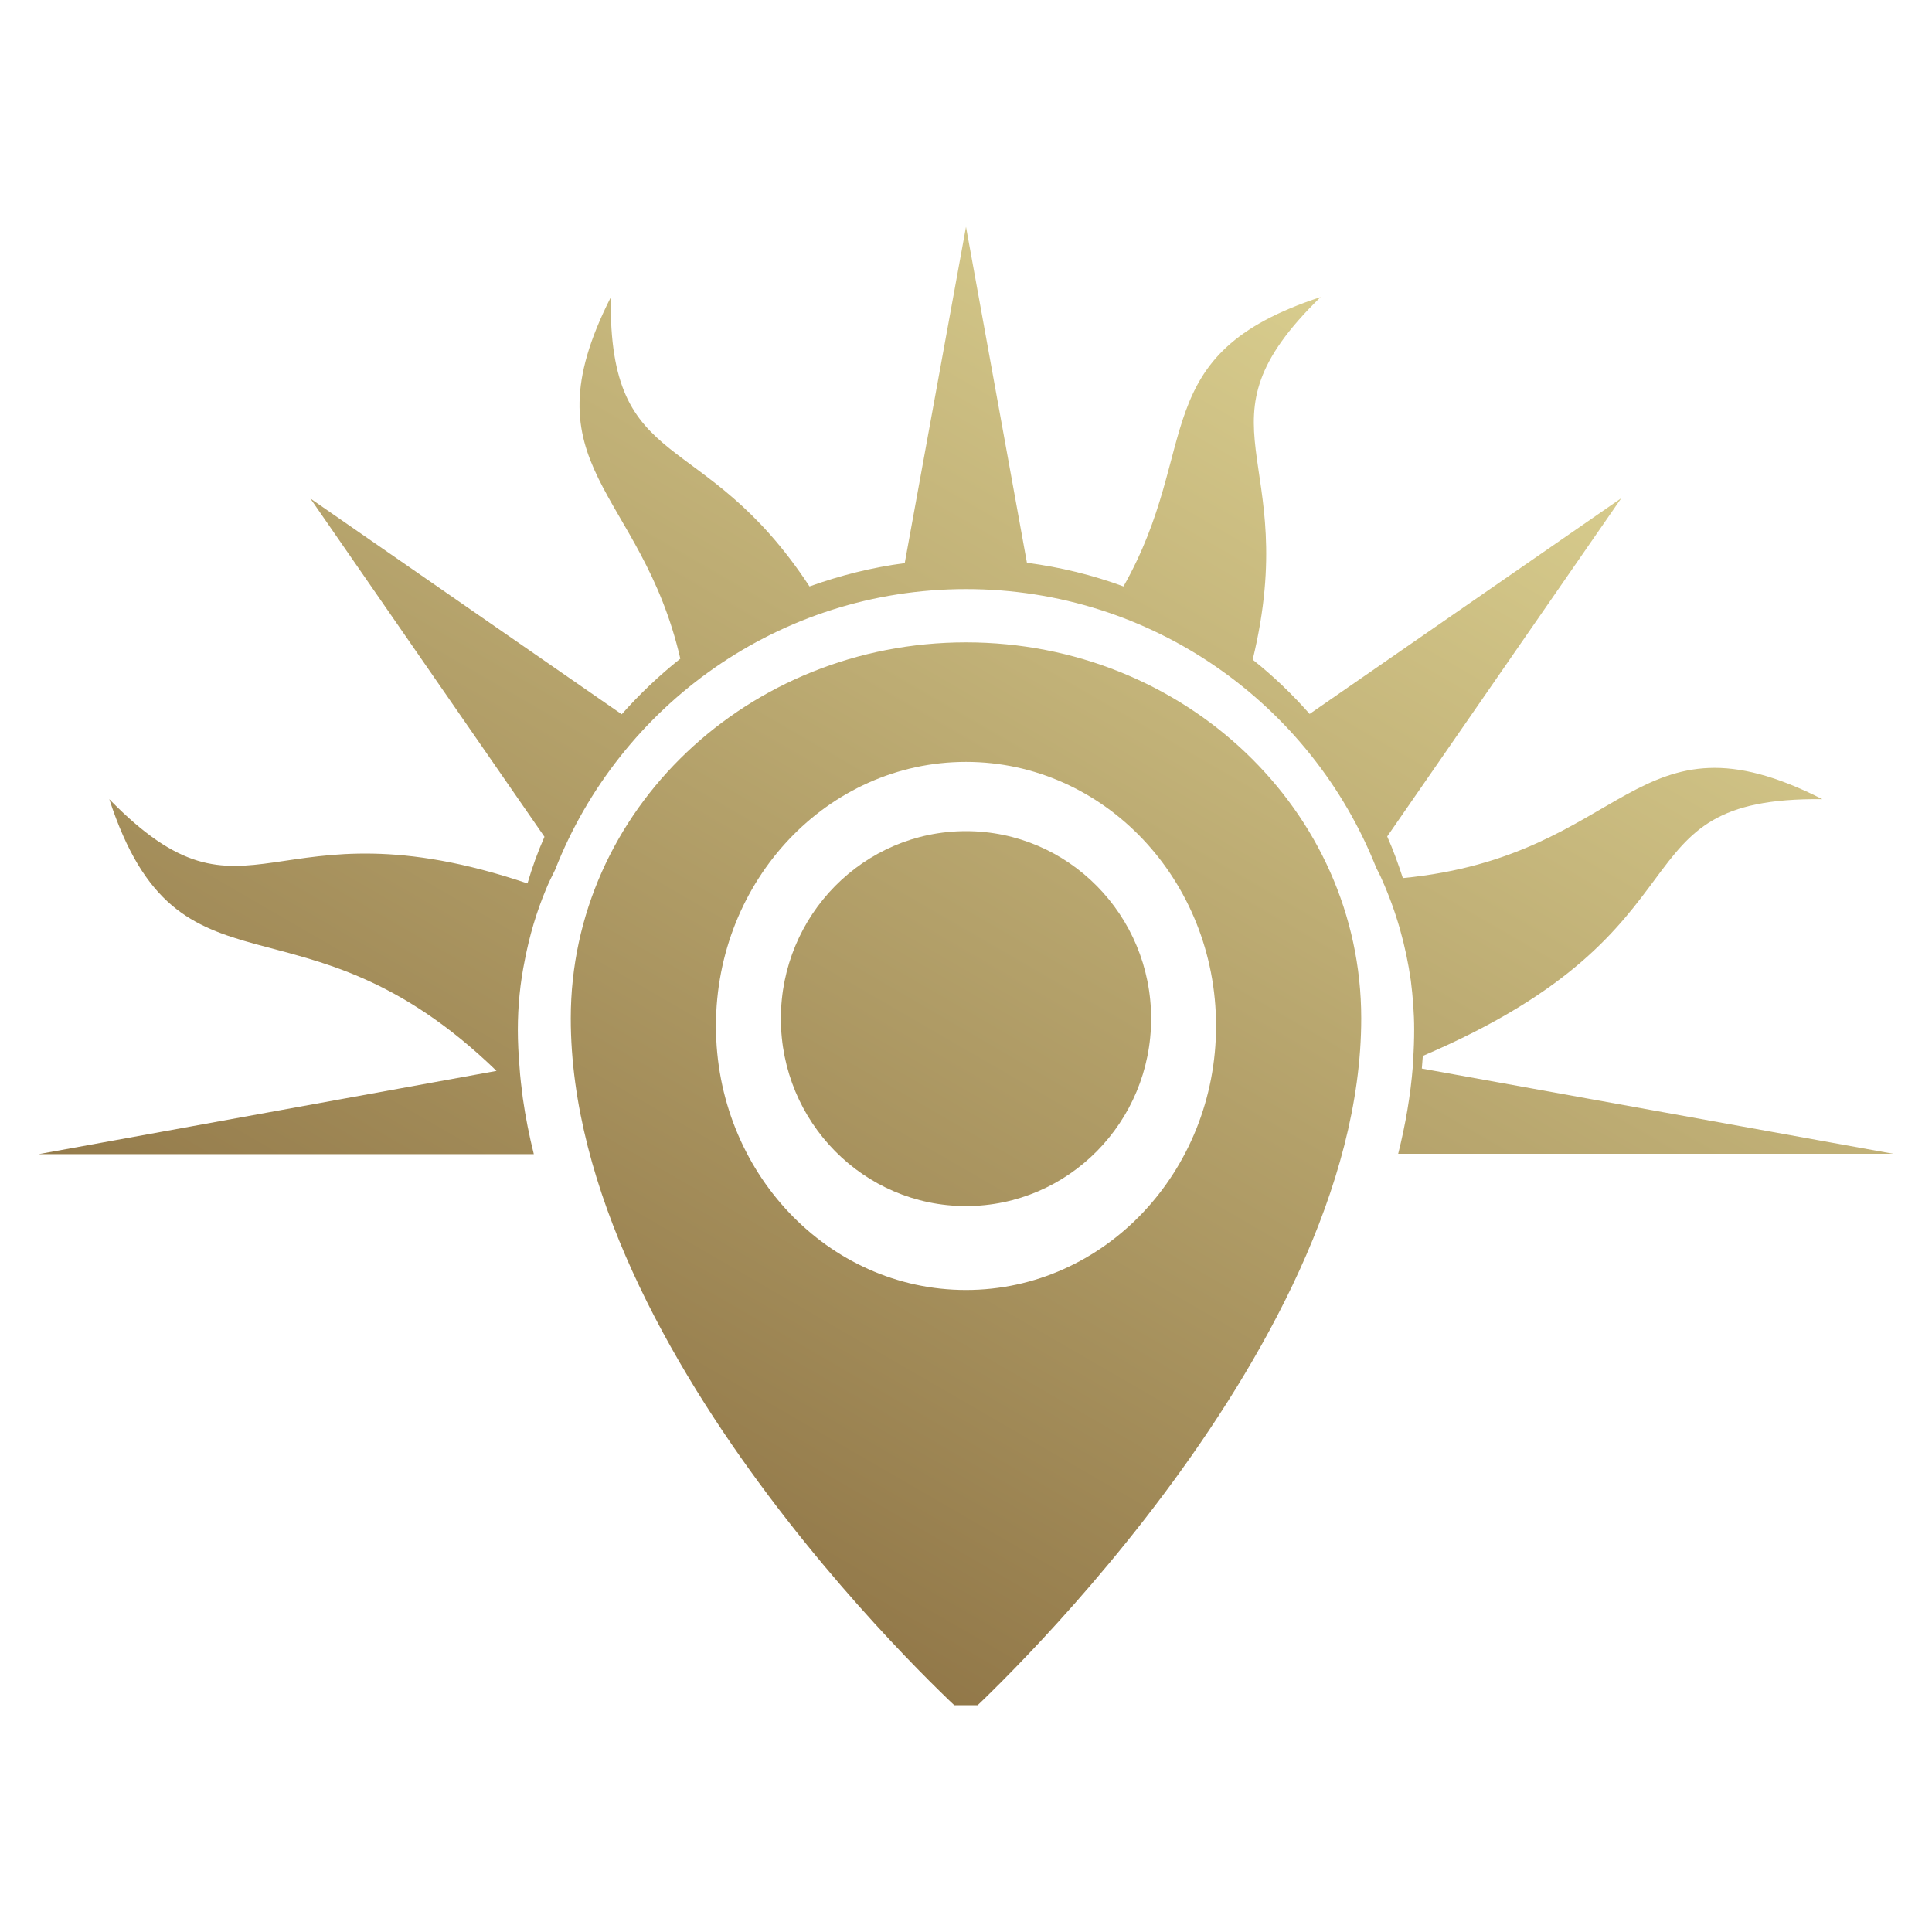
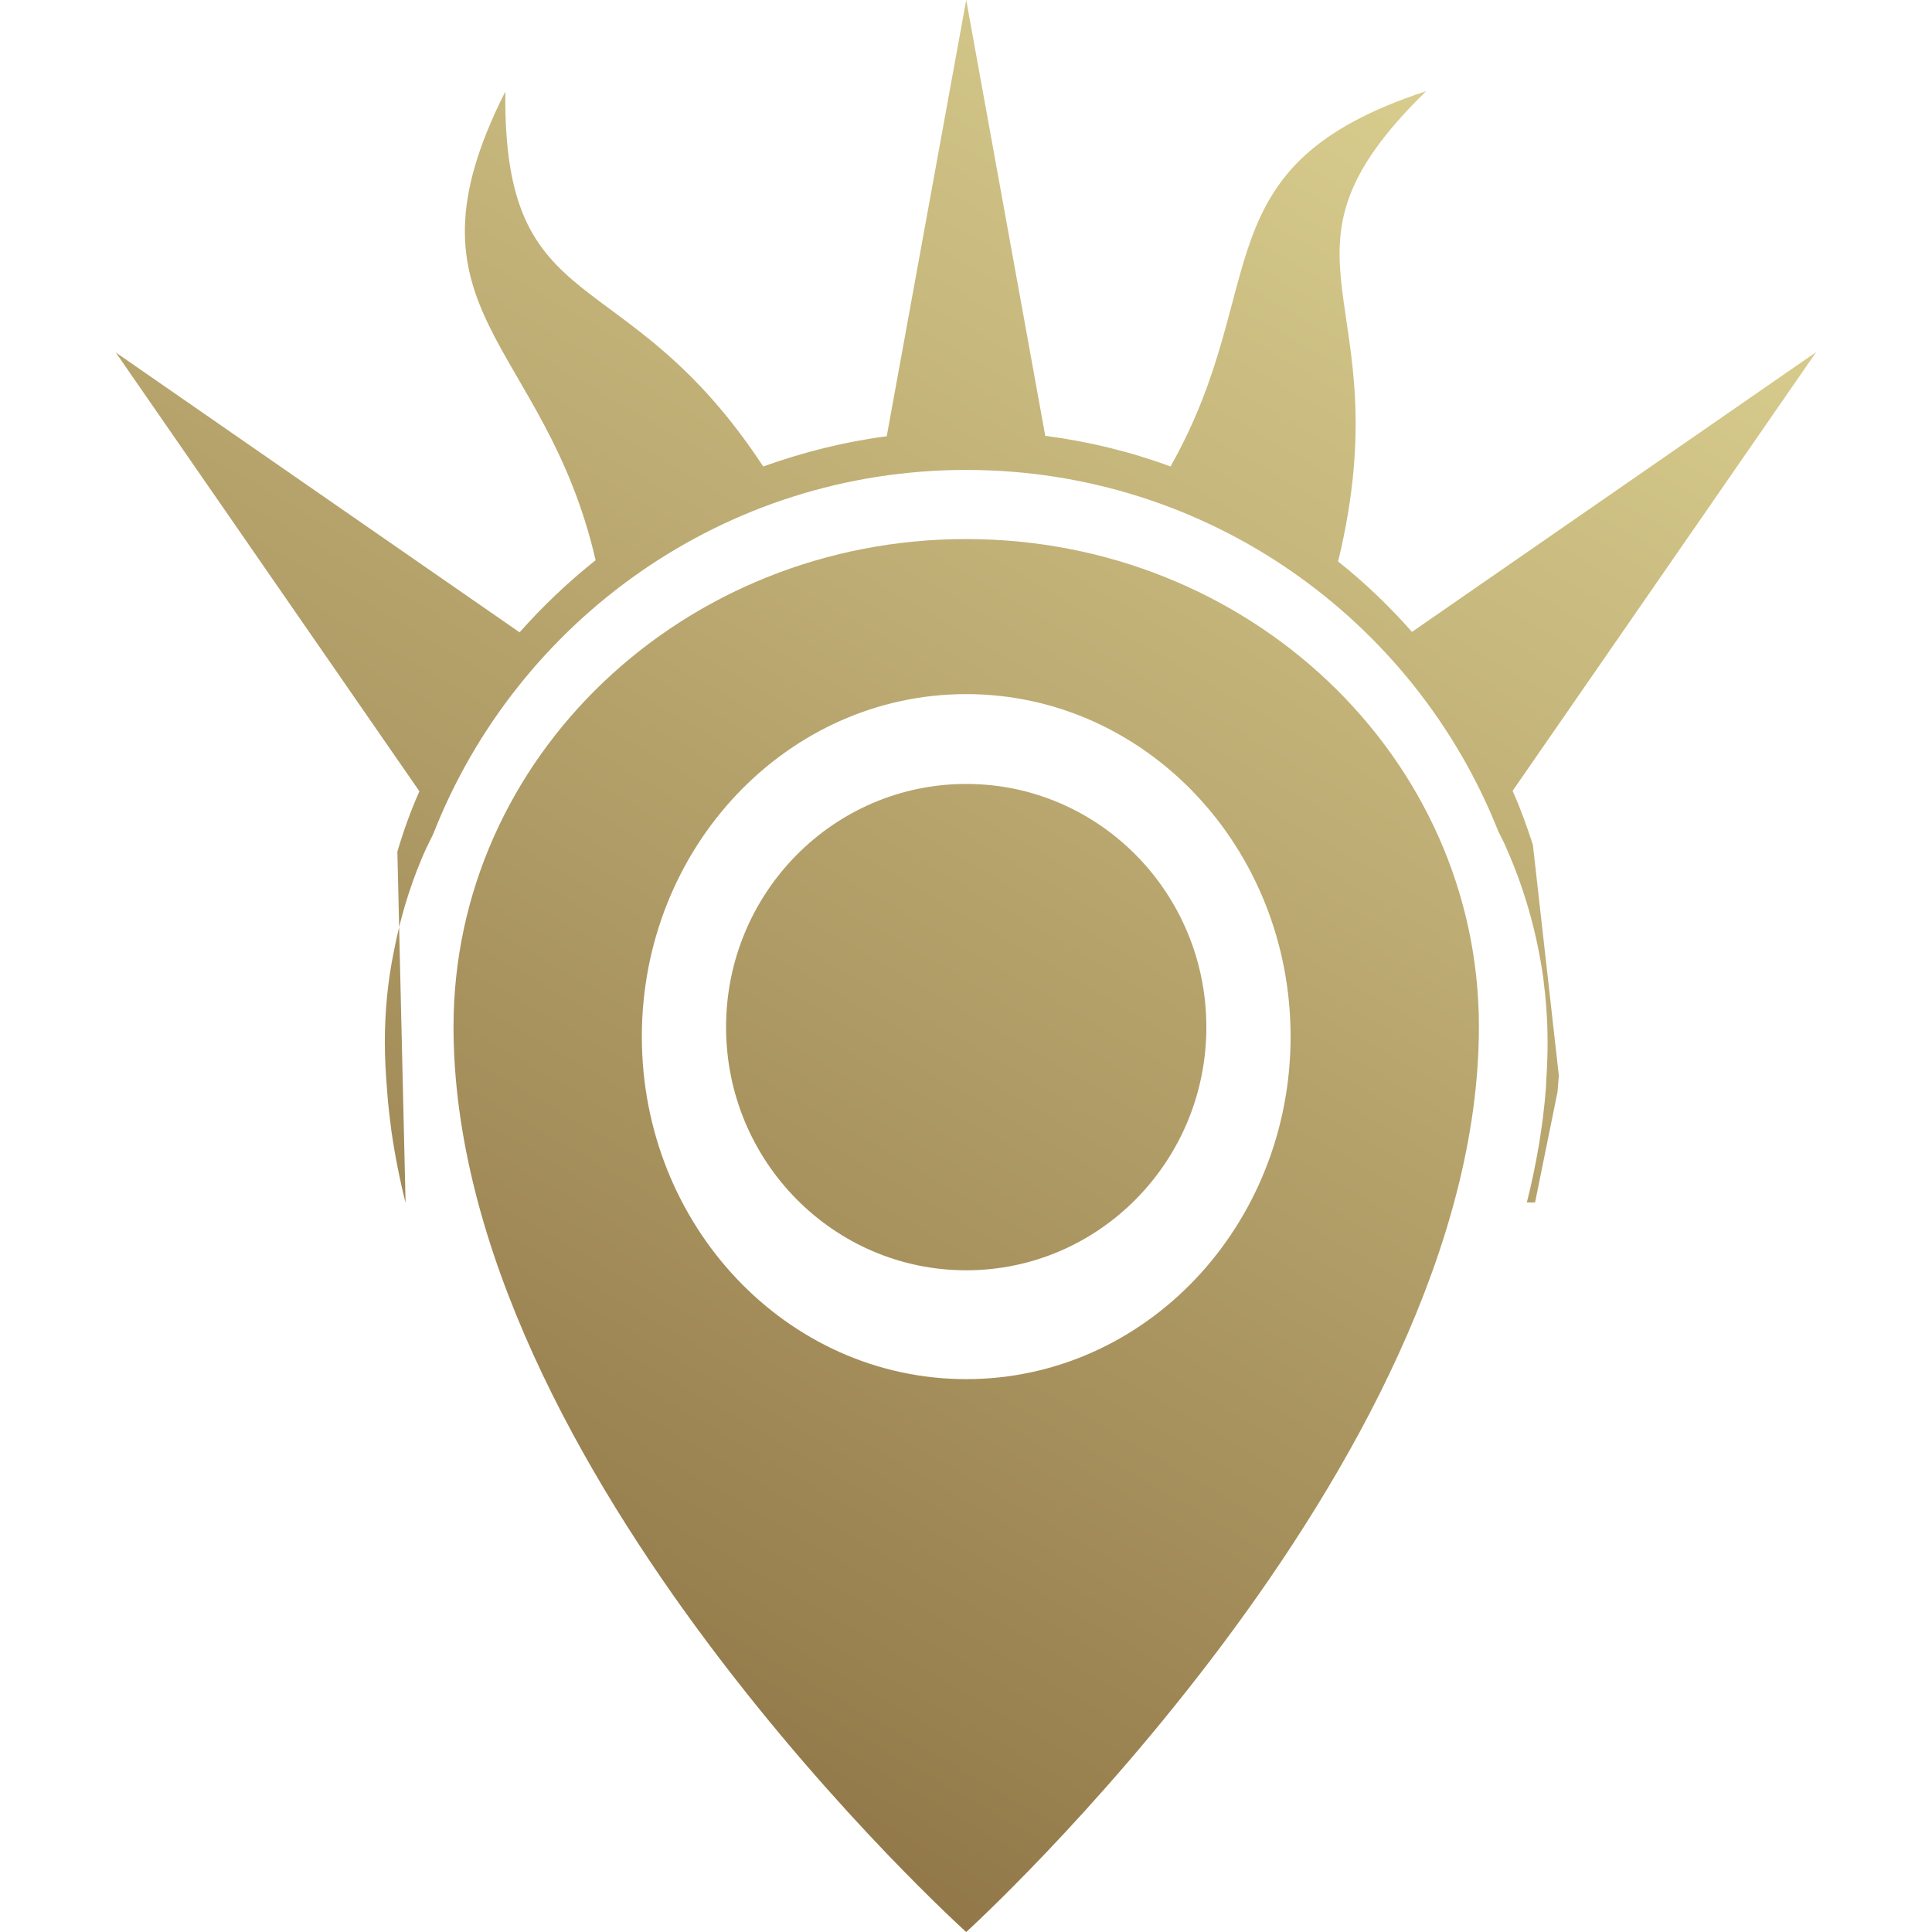
- <svg xmlns="http://www.w3.org/2000/svg" viewBox="0 0 1000 1000">
-   <svg x="20.0" y="117.4" width="960.0" height="765.2" viewBox="0 0 557 444">
-     <style type="text/css">
+ <svg xmlns="http://www.w3.org/2000/svg" width="1000" height="1000" version="1.1" id="Capa_1" x="0px" y="0px" viewBox="54.8 0 447.3 447.3" xml:space="preserve">
+   <style type="text/css">
	.st0{fill:url(#SVGID_1_);}
	.st1{fill:url(#SVGID_2_);}
	.st2{fill:url(#SVGID_3_);}
</style>
+   <g>
    <g>
-       <g>
-         <linearGradient id="SVGID_1_" gradientUnits="userSpaceOnUse" x1="150.912" y1="463.757" x2="486.56" y2="-115.676">
-           <stop offset="0" style="stop-color:#876B3E" />
-           <stop offset="1" style="stop-color:#F3EDA8" />
-         </linearGradient>
-         <path class="st0" d="M415.4,252.8c0.1-1.3,0.2-2.5,0.3-3.8c89.9-38.4,56.4-77.8,120-77.1c-56.7-28.8-58.1,17.1-126,23.7    c-1.4-4.3-2.9-8.5-4.7-12.5l70.3-101.6l-93.6,64.8c-5.2-5.9-10.9-11.4-17.1-16.3c15-61.9-19.4-70.1,20.4-108.9    c-52.8,17.3-35.5,45-59.2,86.9c-9.2-3.4-19-5.8-29-7.1L278.5,0l-18.4,101c-9.9,1.3-19.4,3.7-28.6,7c-32-48.8-60.3-32.8-59.7-86.8    c-26,51.3,9.1,57.4,20.9,108.5c-6.4,5.1-12.2,10.6-17.6,16.7L81.6,81.6l70.3,101.6c-2,4.5-3.7,9.2-5.1,14    C69.2,171,63.3,215,21.2,171.9c21,64.3,57.5,24.6,116.3,81.6L0,278.5h146.9h1.8c-1.4-5.6-2.5-11.2-3.3-16.8    c-0.4-3.2-0.8-6.3-1-9.5c-0.3-3.7-0.5-7.3-0.5-11c0-7.2,0.7-14.2,2.1-21c1.4-7.3,3.5-14.4,6.3-21.1c0.8-2,1.8-4,2.8-6    c19.3-49.3,67.2-84.3,123.4-84.3c56,0,103.8,34.7,123.2,83.7c0.6,1.2,1.2,2.3,1.7,3.5c4.3,9.6,7.2,19.8,8.7,30.4    c0.6,4.8,1,9.7,1,14.7c0,3-0.1,5.9-0.3,8.9c0,0.7-0.1,1.4-0.1,2.1c-0.7,8.8-2.2,17.5-4.4,26.3h1.9H557L415.4,252.8z" />
-       </g>
-       <linearGradient id="SVGID_2_" gradientUnits="userSpaceOnUse" x1="159.074" y1="452.553" x2="481.328" y2="-103.759">
+       <linearGradient id="SVGID_1_" gradientUnits="userSpaceOnUse" x1="150.912" y1="463.757" x2="486.56" y2="-115.676">
        <stop offset="0" style="stop-color:#876B3E" />
        <stop offset="1" style="stop-color:#F3EDA8" />
      </linearGradient>
-       <path class="st1" d="M278.5,124.8c-65.5,0-118.7,50.5-118.7,112.9c0,102.7,118.7,209.6,118.7,209.6s118.7-107.8,118.7-209.6   C397.2,175.3,344,124.8,278.5,124.8z M278.5,319.3c-41.5,0-75.1-35.5-75.1-79.3s33.6-79.3,75.1-79.3c41.5,0,75.1,35.5,75.1,79.3   S320,319.3,278.5,319.3z" />
-       <linearGradient id="SVGID_3_" gradientUnits="userSpaceOnUse" x1="150.677" y1="458.461" x2="489.243" y2="-126.011">
-         <stop offset="0" style="stop-color:#876B3E" />
-         <stop offset="1" style="stop-color:#F3EDA8" />
-       </linearGradient>
-       <ellipse class="st2" cx="278.5" cy="237.8" rx="55.6" ry="56.3" />
+       <path class="st0" d="M415.4,252.8c0.1-1.3,0.2-2.5,0.3-3.8L409.7,195.6    c-1.4-4.3-2.9-8.5-4.7-12.5l70.3-101.6l-93.6,64.8c-5.2-5.9-10.9-11.4-17.1-16.3c15-61.9-19.4-70.1,20.4-108.9    c-52.8,17.3-35.5,45-59.2,86.9c-9.2-3.4-19-5.8-29-7.1L278.5,0l-18.4,101c-9.9,1.3-19.4,3.7-28.6,7c-32-48.8-60.3-32.8-59.7-86.8    c-26,51.3,9.1,57.4,20.9,108.5c-6.4,5.1-12.2,10.6-17.6,16.7L81.6,81.6l70.3,101.6c-2,4.5-3.7,9.2-5.1,14    L148.7,278.5c-1.4-5.6-2.5-11.2-3.3-16.8    c-0.4-3.2-0.8-6.3-1-9.5c-0.3-3.7-0.5-7.3-0.5-11c0-7.2,0.7-14.2,2.1-21c1.4-7.3,3.5-14.4,6.3-21.1c0.8-2,1.8-4,2.8-6    c19.3-49.3,67.2-84.3,123.4-84.3c56,0,103.8,34.7,123.2,83.7c0.6,1.2,1.2,2.3,1.7,3.5c4.3,9.6,7.2,19.8,8.7,30.4    c0.6,4.8,1,9.7,1,14.7c0,3-0.1,5.9-0.3,8.9c0,0.7-0.1,1.4-0.1,2.1c-0.7,8.8-2.2,17.5-4.4,26.3h1.9z" />
    </g>
-   </svg>
+     <linearGradient id="SVGID_2_" gradientUnits="userSpaceOnUse" x1="159.074" y1="452.553" x2="481.328" y2="-103.759">
+       <stop offset="0" style="stop-color:#876B3E" />
+       <stop offset="1" style="stop-color:#F3EDA8" />
+     </linearGradient>
+     <path class="st1" d="M278.5,124.8c-65.5,0-118.7,50.5-118.7,112.9c0,102.7,118.7,209.6,118.7,209.6s118.7-107.8,118.7-209.6   C397.2,175.3,344,124.8,278.5,124.8z M278.5,319.3c-41.5,0-75.1-35.5-75.1-79.3s33.6-79.3,75.1-79.3c41.5,0,75.1,35.5,75.1,79.3   S320,319.3,278.5,319.3z" />
+     <linearGradient id="SVGID_3_" gradientUnits="userSpaceOnUse" x1="150.677" y1="458.461" x2="489.243" y2="-126.011">
+       <stop offset="0" style="stop-color:#876B3E" />
+       <stop offset="1" style="stop-color:#F3EDA8" />
+     </linearGradient>
+     <ellipse class="st2" cx="278.5" cy="237.8" rx="55.6" ry="56.3" />
+   </g>
</svg>
